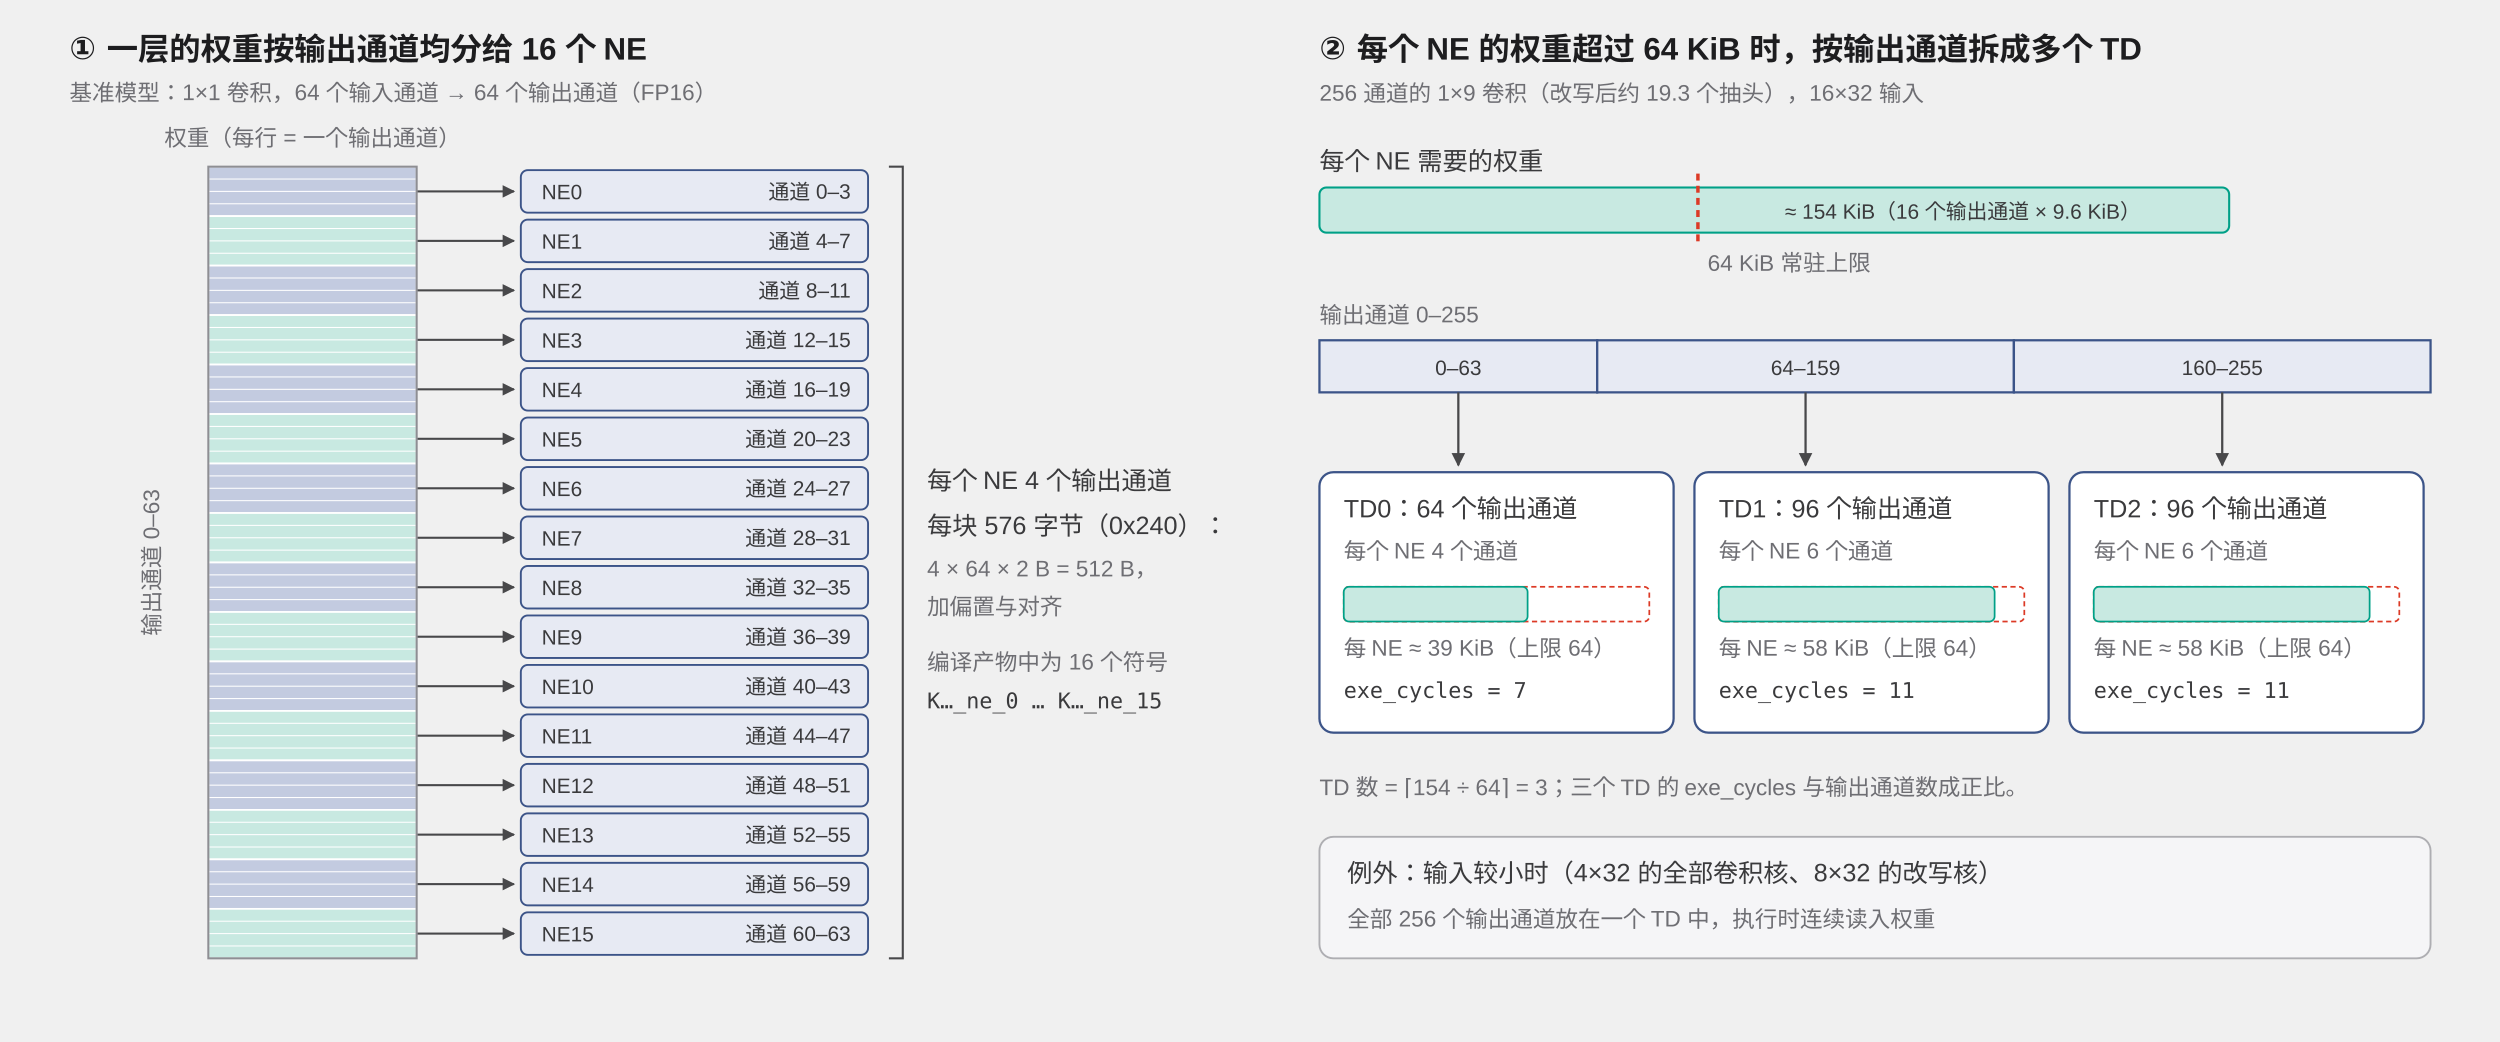
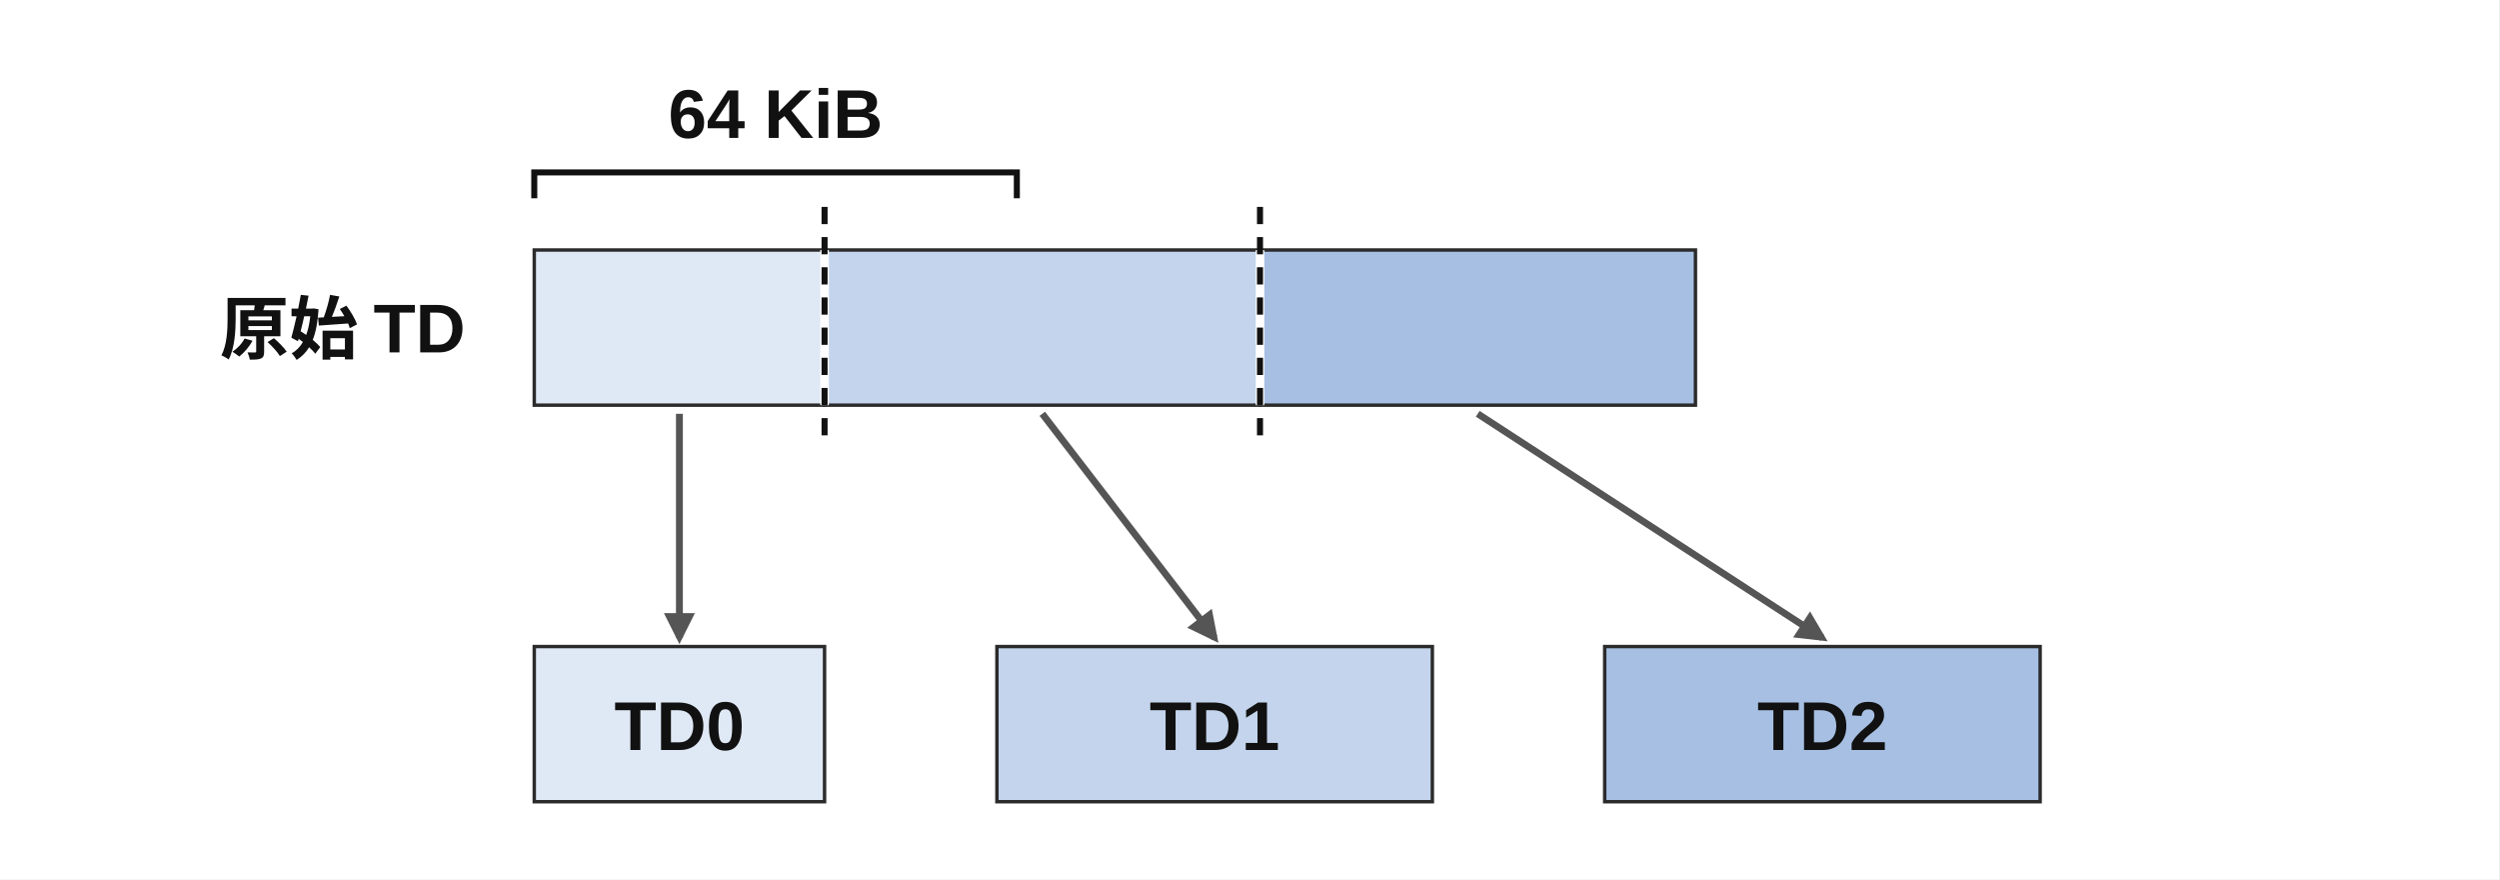
- <svg xmlns="http://www.w3.org/2000/svg" viewBox="0 0 1440 600" font-family="PingFang SC, Helvetica Neue, Arial, sans-serif">
-   <style>text{fill:#1d1d1f} .h{font-size:18px;font-weight:600} .b{font-size:14.5px;fill:#3a3a3c} .c{font-size:13px;fill:#6e6e73} .s{font-size:12px;fill:#3a3a3c} .m{font-size:12.5px;font-family:Menlo,SF Mono,monospace;fill:#3a3a3c} .mid{text-anchor:middle} .end{text-anchor:end}</style>
+ <svg xmlns="http://www.w3.org/2000/svg" viewBox="0 0 580 204" width="580" height="204">
+   <style>text{font-family:Arial,"Helvetica Neue","PingFang SC",sans-serif}</style>
  <defs>
-     <marker id="ar" viewBox="0 0 10 10" refX="9" refY="5" markerWidth="6" markerHeight="6" orient="auto-start-reverse">
-       <path d="M0,0 L10,5 L0,10 z" fill="#48484a" />
+     <marker id="m0" viewBox="0 0 10 10" refX="8" refY="5" markerWidth="4.5" markerHeight="4.5" orient="auto-start-reverse">
+       <path d="M0,0 L10,5 L0,10 z" fill="#555555" />
    </marker>
  </defs>
-   <text class="h" x="40" y="34">① 一层的权重按输出通道均分给 16 个 NE</text>
-   <text class="c" x="40" y="58">基准模型：1×1 卷积，64 个输入通道 → 64 个输出通道（FP16）</text>
-   <text class="c mid" x="180" y="84">权重（每行 = 一个输出通道）</text>
-   <rect x="120" y="96.0" width="120" height="28.5" fill="#c3cbe0" stroke="#ffffff" stroke-width="1" />
-   <line x1="120" y1="103.125" x2="240" y2="103.125" stroke="#ffffff" stroke-width="0.6" />
-   <line x1="120" y1="110.25" x2="240" y2="110.25" stroke="#ffffff" stroke-width="0.6" />
-   <line x1="120" y1="117.375" x2="240" y2="117.375" stroke="#ffffff" stroke-width="0.6" />
-   <path d="M240 110.25 H296" stroke="#48484a" stroke-width="1.2" fill="none" marker-end="url(#ar)" />
-   <rect x="300" y="98.0" width="200" height="24.5" rx="4" fill="#e7eaf3" stroke="#3c5488" stroke-width="1.1" />
-   <text class="s" x="312" y="114.75">NE0</text>
-   <text class="s end" x="490" y="114.75">通道 0–3</text>
-   <rect x="120" y="124.5" width="120" height="28.5" fill="#c8e9e1" stroke="#ffffff" stroke-width="1" />
-   <line x1="120" y1="131.625" x2="240" y2="131.625" stroke="#ffffff" stroke-width="0.6" />
-   <line x1="120" y1="138.75" x2="240" y2="138.75" stroke="#ffffff" stroke-width="0.6" />
-   <line x1="120" y1="145.875" x2="240" y2="145.875" stroke="#ffffff" stroke-width="0.6" />
-   <path d="M240 138.75 H296" stroke="#48484a" stroke-width="1.2" fill="none" marker-end="url(#ar)" />
-   <rect x="300" y="126.5" width="200" height="24.5" rx="4" fill="#e7eaf3" stroke="#3c5488" stroke-width="1.1" />
-   <text class="s" x="312" y="143.25">NE1</text>
-   <text class="s end" x="490" y="143.25">通道 4–7</text>
-   <rect x="120" y="153.0" width="120" height="28.5" fill="#c3cbe0" stroke="#ffffff" stroke-width="1" />
-   <line x1="120" y1="160.125" x2="240" y2="160.125" stroke="#ffffff" stroke-width="0.6" />
-   <line x1="120" y1="167.25" x2="240" y2="167.25" stroke="#ffffff" stroke-width="0.6" />
-   <line x1="120" y1="174.375" x2="240" y2="174.375" stroke="#ffffff" stroke-width="0.6" />
-   <path d="M240 167.25 H296" stroke="#48484a" stroke-width="1.2" fill="none" marker-end="url(#ar)" />
-   <rect x="300" y="155.0" width="200" height="24.5" rx="4" fill="#e7eaf3" stroke="#3c5488" stroke-width="1.1" />
-   <text class="s" x="312" y="171.75">NE2</text>
-   <text class="s end" x="490" y="171.75">通道 8–11</text>
-   <rect x="120" y="181.5" width="120" height="28.5" fill="#c8e9e1" stroke="#ffffff" stroke-width="1" />
-   <line x1="120" y1="188.625" x2="240" y2="188.625" stroke="#ffffff" stroke-width="0.6" />
-   <line x1="120" y1="195.75" x2="240" y2="195.75" stroke="#ffffff" stroke-width="0.6" />
-   <line x1="120" y1="202.875" x2="240" y2="202.875" stroke="#ffffff" stroke-width="0.6" />
-   <path d="M240 195.75 H296" stroke="#48484a" stroke-width="1.2" fill="none" marker-end="url(#ar)" />
-   <rect x="300" y="183.5" width="200" height="24.5" rx="4" fill="#e7eaf3" stroke="#3c5488" stroke-width="1.1" />
-   <text class="s" x="312" y="200.25">NE3</text>
-   <text class="s end" x="490" y="200.25">通道 12–15</text>
-   <rect x="120" y="210.0" width="120" height="28.5" fill="#c3cbe0" stroke="#ffffff" stroke-width="1" />
-   <line x1="120" y1="217.125" x2="240" y2="217.125" stroke="#ffffff" stroke-width="0.6" />
-   <line x1="120" y1="224.25" x2="240" y2="224.25" stroke="#ffffff" stroke-width="0.6" />
-   <line x1="120" y1="231.375" x2="240" y2="231.375" stroke="#ffffff" stroke-width="0.6" />
-   <path d="M240 224.25 H296" stroke="#48484a" stroke-width="1.2" fill="none" marker-end="url(#ar)" />
-   <rect x="300" y="212.0" width="200" height="24.5" rx="4" fill="#e7eaf3" stroke="#3c5488" stroke-width="1.1" />
-   <text class="s" x="312" y="228.75">NE4</text>
-   <text class="s end" x="490" y="228.75">通道 16–19</text>
-   <rect x="120" y="238.5" width="120" height="28.5" fill="#c8e9e1" stroke="#ffffff" stroke-width="1" />
-   <line x1="120" y1="245.625" x2="240" y2="245.625" stroke="#ffffff" stroke-width="0.6" />
-   <line x1="120" y1="252.75" x2="240" y2="252.75" stroke="#ffffff" stroke-width="0.6" />
-   <line x1="120" y1="259.875" x2="240" y2="259.875" stroke="#ffffff" stroke-width="0.6" />
-   <path d="M240 252.75 H296" stroke="#48484a" stroke-width="1.2" fill="none" marker-end="url(#ar)" />
-   <rect x="300" y="240.5" width="200" height="24.5" rx="4" fill="#e7eaf3" stroke="#3c5488" stroke-width="1.1" />
-   <text class="s" x="312" y="257.25">NE5</text>
-   <text class="s end" x="490" y="257.25">通道 20–23</text>
-   <rect x="120" y="267.0" width="120" height="28.5" fill="#c3cbe0" stroke="#ffffff" stroke-width="1" />
-   <line x1="120" y1="274.125" x2="240" y2="274.125" stroke="#ffffff" stroke-width="0.6" />
-   <line x1="120" y1="281.25" x2="240" y2="281.25" stroke="#ffffff" stroke-width="0.6" />
-   <line x1="120" y1="288.375" x2="240" y2="288.375" stroke="#ffffff" stroke-width="0.6" />
-   <path d="M240 281.25 H296" stroke="#48484a" stroke-width="1.2" fill="none" marker-end="url(#ar)" />
-   <rect x="300" y="269.0" width="200" height="24.5" rx="4" fill="#e7eaf3" stroke="#3c5488" stroke-width="1.1" />
-   <text class="s" x="312" y="285.75">NE6</text>
-   <text class="s end" x="490" y="285.75">通道 24–27</text>
-   <rect x="120" y="295.5" width="120" height="28.5" fill="#c8e9e1" stroke="#ffffff" stroke-width="1" />
-   <line x1="120" y1="302.625" x2="240" y2="302.625" stroke="#ffffff" stroke-width="0.6" />
-   <line x1="120" y1="309.75" x2="240" y2="309.75" stroke="#ffffff" stroke-width="0.6" />
-   <line x1="120" y1="316.875" x2="240" y2="316.875" stroke="#ffffff" stroke-width="0.6" />
-   <path d="M240 309.75 H296" stroke="#48484a" stroke-width="1.2" fill="none" marker-end="url(#ar)" />
-   <rect x="300" y="297.5" width="200" height="24.5" rx="4" fill="#e7eaf3" stroke="#3c5488" stroke-width="1.1" />
-   <text class="s" x="312" y="314.25">NE7</text>
-   <text class="s end" x="490" y="314.25">通道 28–31</text>
-   <rect x="120" y="324.0" width="120" height="28.5" fill="#c3cbe0" stroke="#ffffff" stroke-width="1" />
-   <line x1="120" y1="331.125" x2="240" y2="331.125" stroke="#ffffff" stroke-width="0.6" />
-   <line x1="120" y1="338.25" x2="240" y2="338.25" stroke="#ffffff" stroke-width="0.6" />
-   <line x1="120" y1="345.375" x2="240" y2="345.375" stroke="#ffffff" stroke-width="0.6" />
-   <path d="M240 338.25 H296" stroke="#48484a" stroke-width="1.2" fill="none" marker-end="url(#ar)" />
-   <rect x="300" y="326.0" width="200" height="24.5" rx="4" fill="#e7eaf3" stroke="#3c5488" stroke-width="1.1" />
-   <text class="s" x="312" y="342.75">NE8</text>
-   <text class="s end" x="490" y="342.75">通道 32–35</text>
-   <rect x="120" y="352.5" width="120" height="28.5" fill="#c8e9e1" stroke="#ffffff" stroke-width="1" />
-   <line x1="120" y1="359.625" x2="240" y2="359.625" stroke="#ffffff" stroke-width="0.6" />
-   <line x1="120" y1="366.75" x2="240" y2="366.75" stroke="#ffffff" stroke-width="0.6" />
-   <line x1="120" y1="373.875" x2="240" y2="373.875" stroke="#ffffff" stroke-width="0.6" />
-   <path d="M240 366.75 H296" stroke="#48484a" stroke-width="1.2" fill="none" marker-end="url(#ar)" />
-   <rect x="300" y="354.5" width="200" height="24.5" rx="4" fill="#e7eaf3" stroke="#3c5488" stroke-width="1.1" />
-   <text class="s" x="312" y="371.25">NE9</text>
-   <text class="s end" x="490" y="371.25">通道 36–39</text>
-   <rect x="120" y="381.0" width="120" height="28.5" fill="#c3cbe0" stroke="#ffffff" stroke-width="1" />
-   <line x1="120" y1="388.125" x2="240" y2="388.125" stroke="#ffffff" stroke-width="0.6" />
-   <line x1="120" y1="395.25" x2="240" y2="395.25" stroke="#ffffff" stroke-width="0.6" />
-   <line x1="120" y1="402.375" x2="240" y2="402.375" stroke="#ffffff" stroke-width="0.6" />
-   <path d="M240 395.25 H296" stroke="#48484a" stroke-width="1.2" fill="none" marker-end="url(#ar)" />
-   <rect x="300" y="383.0" width="200" height="24.5" rx="4" fill="#e7eaf3" stroke="#3c5488" stroke-width="1.1" />
-   <text class="s" x="312" y="399.75">NE10</text>
-   <text class="s end" x="490" y="399.75">通道 40–43</text>
-   <rect x="120" y="409.5" width="120" height="28.5" fill="#c8e9e1" stroke="#ffffff" stroke-width="1" />
-   <line x1="120" y1="416.625" x2="240" y2="416.625" stroke="#ffffff" stroke-width="0.6" />
-   <line x1="120" y1="423.75" x2="240" y2="423.75" stroke="#ffffff" stroke-width="0.6" />
-   <line x1="120" y1="430.875" x2="240" y2="430.875" stroke="#ffffff" stroke-width="0.6" />
-   <path d="M240 423.75 H296" stroke="#48484a" stroke-width="1.2" fill="none" marker-end="url(#ar)" />
-   <rect x="300" y="411.5" width="200" height="24.5" rx="4" fill="#e7eaf3" stroke="#3c5488" stroke-width="1.1" />
-   <text class="s" x="312" y="428.25">NE11</text>
-   <text class="s end" x="490" y="428.25">通道 44–47</text>
-   <rect x="120" y="438.0" width="120" height="28.5" fill="#c3cbe0" stroke="#ffffff" stroke-width="1" />
-   <line x1="120" y1="445.125" x2="240" y2="445.125" stroke="#ffffff" stroke-width="0.6" />
-   <line x1="120" y1="452.25" x2="240" y2="452.25" stroke="#ffffff" stroke-width="0.6" />
-   <line x1="120" y1="459.375" x2="240" y2="459.375" stroke="#ffffff" stroke-width="0.6" />
-   <path d="M240 452.25 H296" stroke="#48484a" stroke-width="1.2" fill="none" marker-end="url(#ar)" />
-   <rect x="300" y="440.0" width="200" height="24.5" rx="4" fill="#e7eaf3" stroke="#3c5488" stroke-width="1.1" />
-   <text class="s" x="312" y="456.75">NE12</text>
-   <text class="s end" x="490" y="456.75">通道 48–51</text>
-   <rect x="120" y="466.5" width="120" height="28.5" fill="#c8e9e1" stroke="#ffffff" stroke-width="1" />
-   <line x1="120" y1="473.625" x2="240" y2="473.625" stroke="#ffffff" stroke-width="0.6" />
-   <line x1="120" y1="480.75" x2="240" y2="480.75" stroke="#ffffff" stroke-width="0.6" />
-   <line x1="120" y1="487.875" x2="240" y2="487.875" stroke="#ffffff" stroke-width="0.6" />
-   <path d="M240 480.75 H296" stroke="#48484a" stroke-width="1.2" fill="none" marker-end="url(#ar)" />
-   <rect x="300" y="468.5" width="200" height="24.5" rx="4" fill="#e7eaf3" stroke="#3c5488" stroke-width="1.1" />
-   <text class="s" x="312" y="485.25">NE13</text>
-   <text class="s end" x="490" y="485.25">通道 52–55</text>
-   <rect x="120" y="495.0" width="120" height="28.5" fill="#c3cbe0" stroke="#ffffff" stroke-width="1" />
-   <line x1="120" y1="502.125" x2="240" y2="502.125" stroke="#ffffff" stroke-width="0.6" />
-   <line x1="120" y1="509.25" x2="240" y2="509.25" stroke="#ffffff" stroke-width="0.6" />
-   <line x1="120" y1="516.375" x2="240" y2="516.375" stroke="#ffffff" stroke-width="0.6" />
-   <path d="M240 509.25 H296" stroke="#48484a" stroke-width="1.2" fill="none" marker-end="url(#ar)" />
-   <rect x="300" y="497.0" width="200" height="24.5" rx="4" fill="#e7eaf3" stroke="#3c5488" stroke-width="1.1" />
-   <text class="s" x="312" y="513.75">NE14</text>
-   <text class="s end" x="490" y="513.75">通道 56–59</text>
-   <rect x="120" y="523.5" width="120" height="28.5" fill="#c8e9e1" stroke="#ffffff" stroke-width="1" />
-   <line x1="120" y1="530.625" x2="240" y2="530.625" stroke="#ffffff" stroke-width="0.6" />
-   <line x1="120" y1="537.75" x2="240" y2="537.75" stroke="#ffffff" stroke-width="0.6" />
-   <line x1="120" y1="544.875" x2="240" y2="544.875" stroke="#ffffff" stroke-width="0.6" />
-   <path d="M240 537.75 H296" stroke="#48484a" stroke-width="1.2" fill="none" marker-end="url(#ar)" />
-   <rect x="300" y="525.5" width="200" height="24.5" rx="4" fill="#e7eaf3" stroke="#3c5488" stroke-width="1.1" />
-   <text class="s" x="312" y="542.25">NE15</text>
-   <text class="s end" x="490" y="542.25">通道 60–63</text>
-   <rect x="120" y="96" width="120" height="456.0" fill="none" stroke="#8e8e93" stroke-width="1.2" />
-   <text class="c mid" x="92" y="324.0" transform="rotate(-90 92 324.0)">输出通道 0–63</text>
-   <path d="M512 96 h8 v456.0 h-8" stroke="#48484a" stroke-width="1.2" fill="none" />
-   <text class="b" x="534" y="282.0">每个 NE 4 个输出通道</text>
-   <text class="b" x="534" y="308.0">每块 576 字节（0x240）：</text>
-   <text class="c" x="534" y="332.0">4 × 64 × 2 B = 512 B，</text>
-   <text class="c" x="534" y="354.0">加偏置与对齐</text>
-   <text class="c" x="534" y="386.0">编译产物中为 16 个符号</text>
-   <text class="m" x="534" y="408.0">K…_ne_0 … K…_ne_15</text>
-   <text class="h" x="760" y="34">② 每个 NE 的权重超过 64 KiB 时，按输出通道拆成多个 TD</text>
-   <text class="c" x="760" y="58">256 通道的 1×9 卷积（改写后约 19.3 个抽头），16×32 输入</text>
-   <text class="b" x="760" y="98">每个 NE 需要的权重</text>
-   <rect x="760" y="108" width="524" height="26" rx="4" fill="#c8e9e1" stroke="#00a087" stroke-width="1.2" />
-   <text class="s mid" x="1130.6" y="126">≈ 154 KiB（16 个输出通道 × 9.6 KiB）</text>
-   <line x1="978" y1="100" x2="978" y2="142" stroke="#dc3a26" stroke-width="2" stroke-dasharray="4 3" />
-   <text class="c" x="983.6" y="156">64 KiB 常驻上限</text>
-   <text class="c" x="983.6" y="156" />
-   <text class="c" x="760" y="186">输出通道 0–255</text>
-   <rect x="760.0" y="196" width="160.0" height="30" fill="#e7eaf3" stroke="#3c5488" stroke-width="1.3" />
-   <text class="s mid" x="840.0" y="216">0–63</text>
-   <path d="M840.0 226 V268" stroke="#48484a" stroke-width="1.3" fill="none" marker-end="url(#ar)" />
-   <rect x="760" y="272" width="204" height="150" rx="8" fill="#ffffff" stroke="#3c5488" stroke-width="1.3" />
-   <text class="b" x="774" y="298">TD0：64 个输出通道</text>
-   <text class="c" x="774" y="322">每个 NE 4 个通道</text>
-   <rect x="774" y="338" width="176" height="20" rx="3" fill="#ffffff" stroke="#dc3a26" stroke-width="1" stroke-dasharray="3 2" />
-   <rect x="774" y="338" width="105.9" height="20" rx="3" fill="#c8e9e1" stroke="#00a087" stroke-width="1" />
-   <text class="c" x="774" y="378">每 NE ≈ 39 KiB（上限 64）</text>
-   <text class="m" x="774" y="402">exe_cycles = 7</text>
-   <rect x="920.0" y="196" width="240.0" height="30" fill="#e7eaf3" stroke="#3c5488" stroke-width="1.3" />
-   <text class="s mid" x="1040.0" y="216">64–159</text>
-   <path d="M1040.0 226 V268" stroke="#48484a" stroke-width="1.3" fill="none" marker-end="url(#ar)" />
-   <rect x="976" y="272" width="204" height="150" rx="8" fill="#ffffff" stroke="#3c5488" stroke-width="1.3" />
-   <text class="b" x="990" y="298">TD1：96 个输出通道</text>
-   <text class="c" x="990" y="322">每个 NE 6 个通道</text>
-   <rect x="990" y="338" width="176" height="20" rx="3" fill="#ffffff" stroke="#dc3a26" stroke-width="1" stroke-dasharray="3 2" />
-   <rect x="990" y="338" width="158.9" height="20" rx="3" fill="#c8e9e1" stroke="#00a087" stroke-width="1" />
-   <text class="c" x="990" y="378">每 NE ≈ 58 KiB（上限 64）</text>
-   <text class="m" x="990" y="402">exe_cycles = 11</text>
-   <rect x="1160.0" y="196" width="240.0" height="30" fill="#e7eaf3" stroke="#3c5488" stroke-width="1.3" />
-   <text class="s mid" x="1280.0" y="216">160–255</text>
-   <path d="M1280.0 226 V268" stroke="#48484a" stroke-width="1.3" fill="none" marker-end="url(#ar)" />
-   <rect x="1192" y="272" width="204" height="150" rx="8" fill="#ffffff" stroke="#3c5488" stroke-width="1.3" />
-   <text class="b" x="1206" y="298">TD2：96 个输出通道</text>
-   <text class="c" x="1206" y="322">每个 NE 6 个通道</text>
-   <rect x="1206" y="338" width="176" height="20" rx="3" fill="#ffffff" stroke="#dc3a26" stroke-width="1" stroke-dasharray="3 2" />
-   <rect x="1206" y="338" width="158.9" height="20" rx="3" fill="#c8e9e1" stroke="#00a087" stroke-width="1" />
-   <text class="c" x="1206" y="378">每 NE ≈ 58 KiB（上限 64）</text>
-   <text class="m" x="1206" y="402">exe_cycles = 11</text>
-   <text class="c" x="760" y="458">TD 数 = ⌈154 ÷ 64⌉ = 3；三个 TD 的 exe_cycles 与输出通道数成正比。</text>
-   <rect x="760" y="482" width="640" height="70" rx="8" fill="#f5f5f7" stroke="#aeaeb2" stroke-width="1.1" />
-   <text class="b" x="776" y="508">例外：输入较小时（4×32 的全部卷积核、8×32 的改写核）</text>
-   <text class="c" x="776" y="534">全部 256 个输出通道放在一个 TD 中，执行时连续读入权重</text>
+   <rect width="580" height="204" fill="#ffffff" />
+   <rect x="124" y="58" width="67.375" height="36" rx="0" fill="#dfe8f5" stroke="#2b2b2b" stroke-width="0.8" />
+   <rect x="191.375" y="58" width="101.062" height="36" rx="0" fill="#c3d4ec" stroke="#2b2b2b" stroke-width="0.8" />
+   <rect x="292.438" y="58" width="101.062" height="36" rx="0" fill="#a6bfe3" stroke="#2b2b2b" stroke-width="0.8" />
+   <line x1="191.375" y1="58" x2="191.375" y2="94" stroke="#ffffff" stroke-width="2" />
+   <line x1="191.375" y1="48" x2="191.375" y2="104" stroke="#111111" stroke-width="1.4" stroke-dasharray="4 3" />
+   <line x1="292.438" y1="58" x2="292.438" y2="94" stroke="#ffffff" stroke-width="2" />
+   <line x1="292.438" y1="48" x2="292.438" y2="104" stroke="#111111" stroke-width="1.4" stroke-dasharray="4 3" />
+   <text x="108" y="82.0" text-anchor="end" style="font-size:16px;fill:#111111;font-weight:600">原始 TD</text>
+   <path d="M124 46 v-6 H236.0 v6" fill="none" stroke="#111111" stroke-width="1.4" />
+   <text x="180.0" y="32" text-anchor="middle" style="font-size:16px;fill:#111111;font-weight:600">64 KiB</text>
+   <rect x="124" y="150" width="67.375" height="36" rx="0" fill="#dfe8f5" stroke="#2b2b2b" stroke-width="0.8" />
+   <text x="157.688" y="174.0" text-anchor="middle" style="font-size:16px;fill:#111111;font-weight:600">TD0</text>
+   <rect x="231.375" y="150" width="101.062" height="36" rx="0" fill="#c3d4ec" stroke="#2b2b2b" stroke-width="0.8" />
+   <text x="281.906" y="174.0" text-anchor="middle" style="font-size:16px;fill:#111111;font-weight:600">TD1</text>
+   <rect x="372.438" y="150" width="101.062" height="36" rx="0" fill="#a6bfe3" stroke="#2b2b2b" stroke-width="0.8" />
+   <text x="422.969" y="174.0" text-anchor="middle" style="font-size:16px;fill:#111111;font-weight:600">TD2</text>
+   <polyline points="157.688,96 157.688,148" fill="none" stroke="#555555" stroke-width="1.6" stroke-linejoin="miter" marker-end="url(#m0)" />
+   <polyline points="241.906,96 281.906,148" fill="none" stroke="#555555" stroke-width="1.6" stroke-linejoin="miter" marker-end="url(#m0)" />
+   <polyline points="342.969,96 422.969,148" fill="none" stroke="#555555" stroke-width="1.6" stroke-linejoin="miter" marker-end="url(#m0)" />
</svg>
